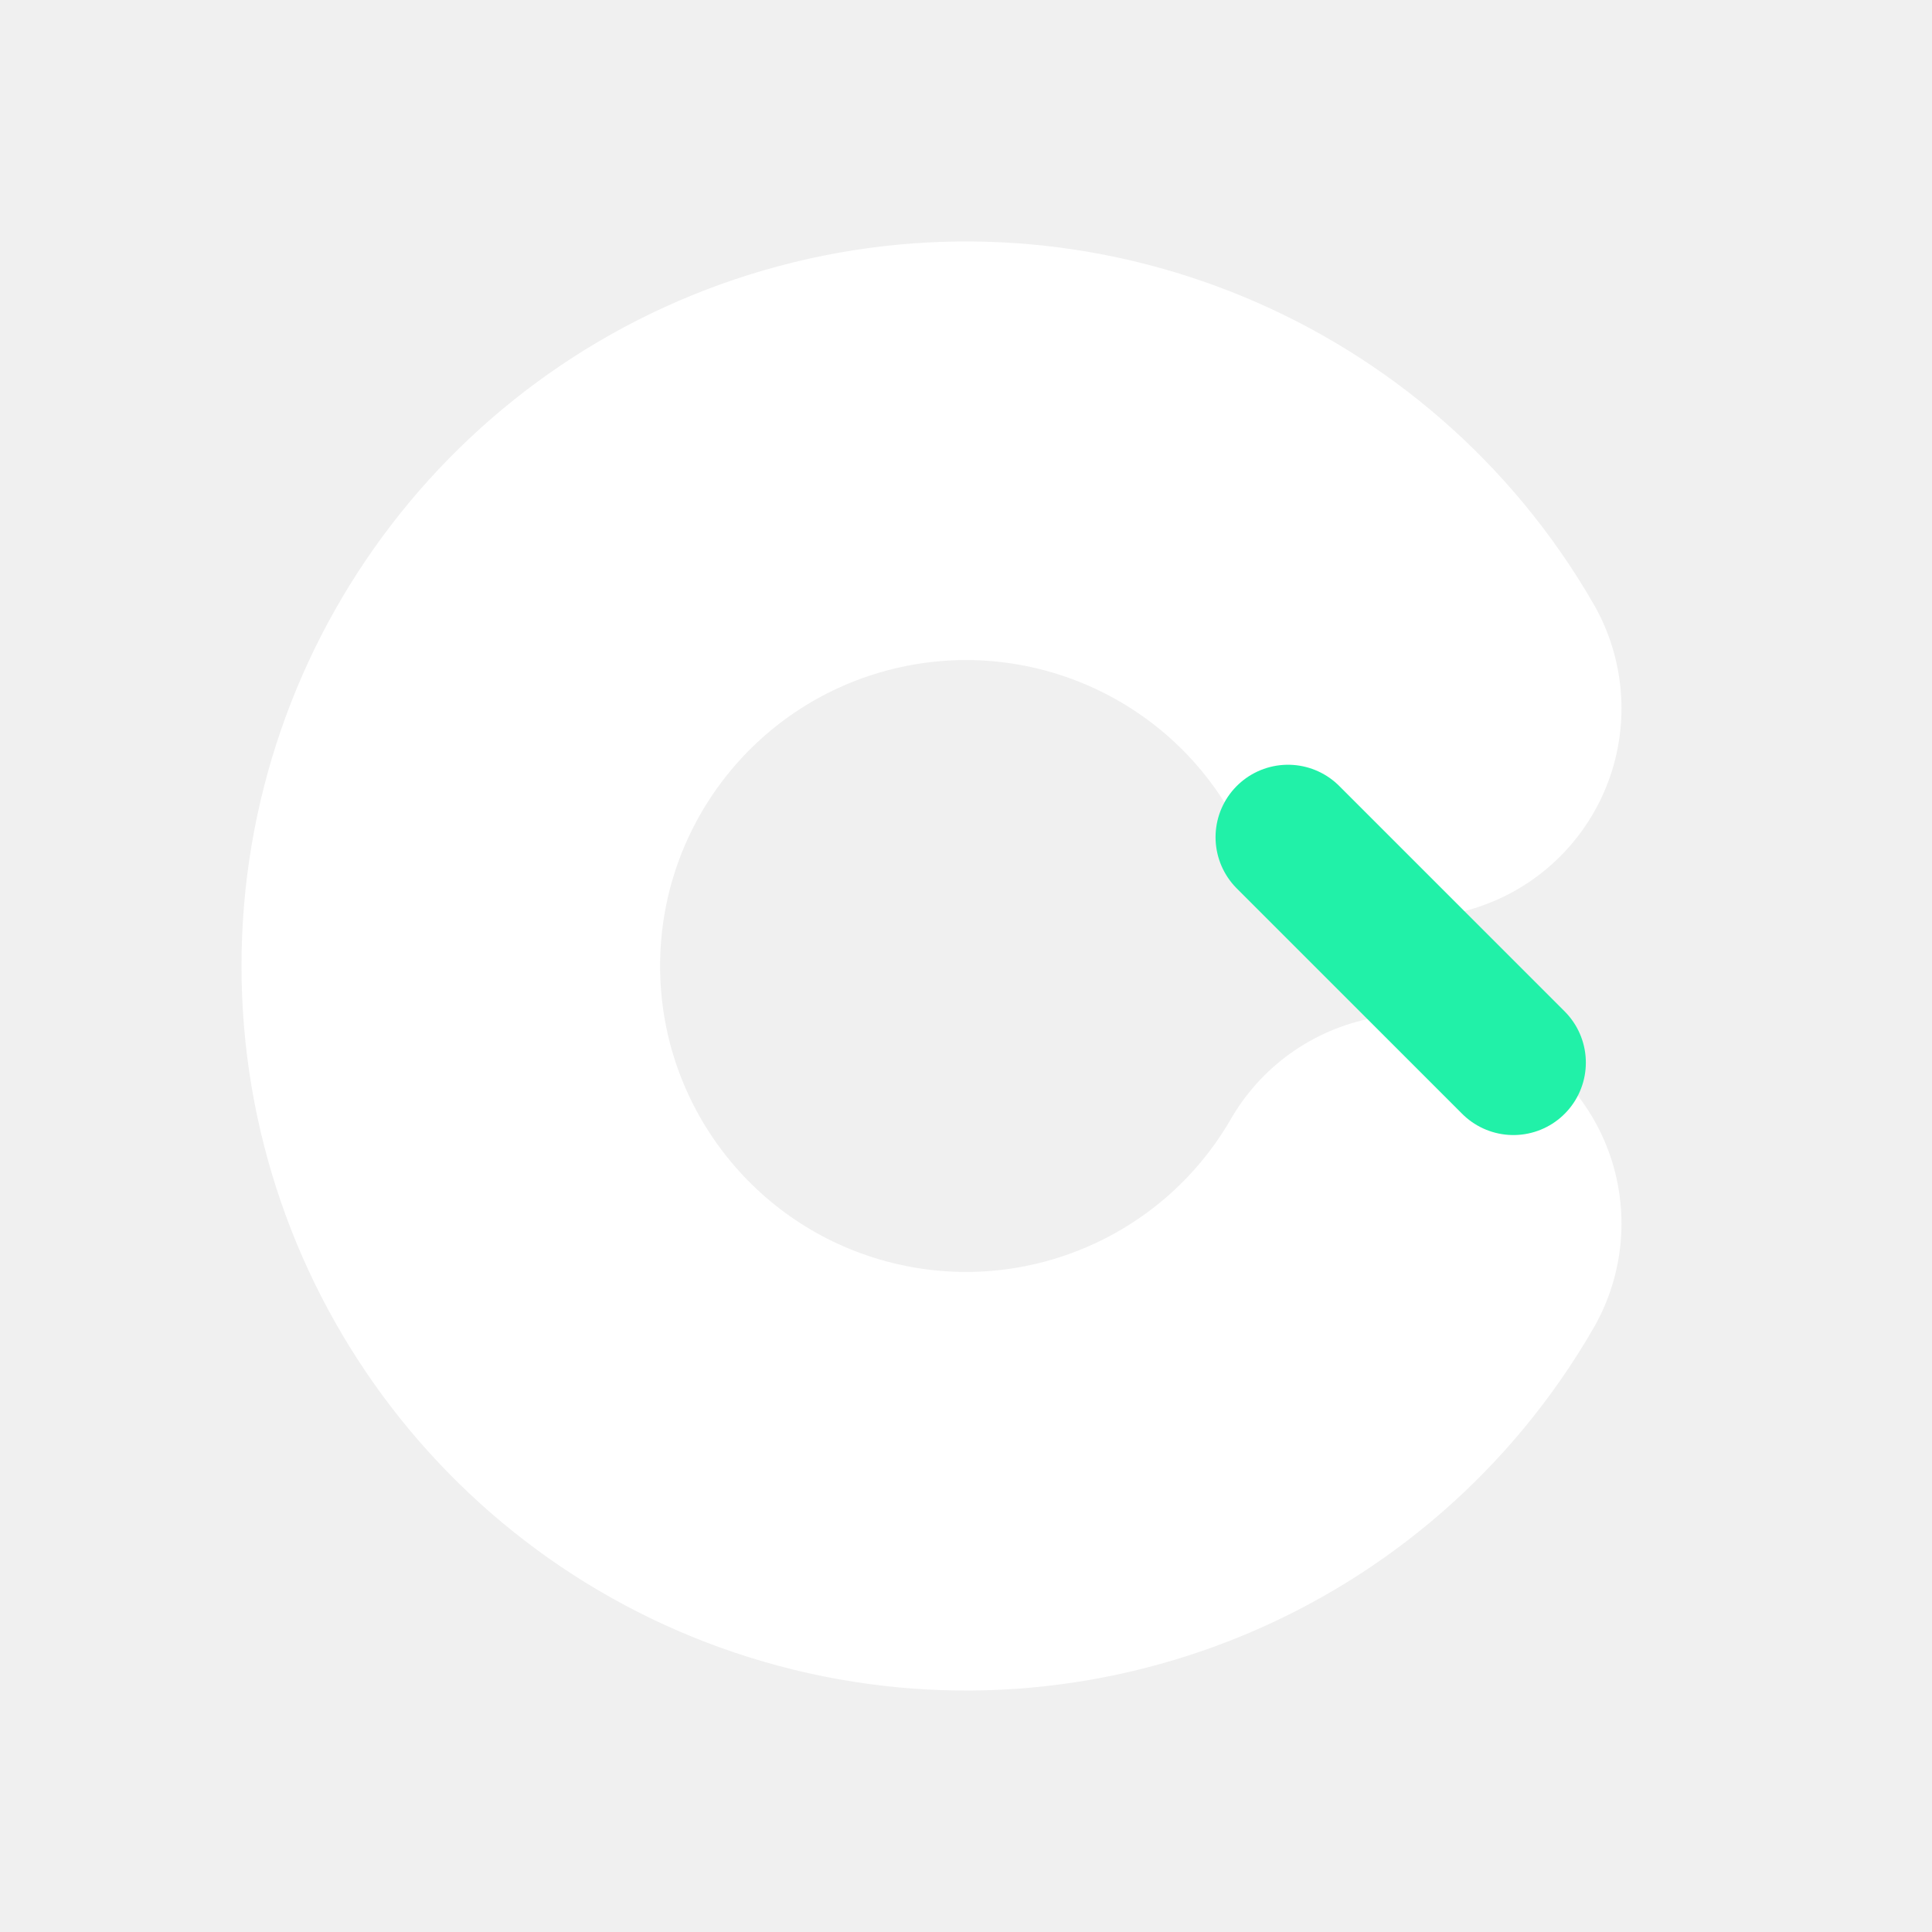
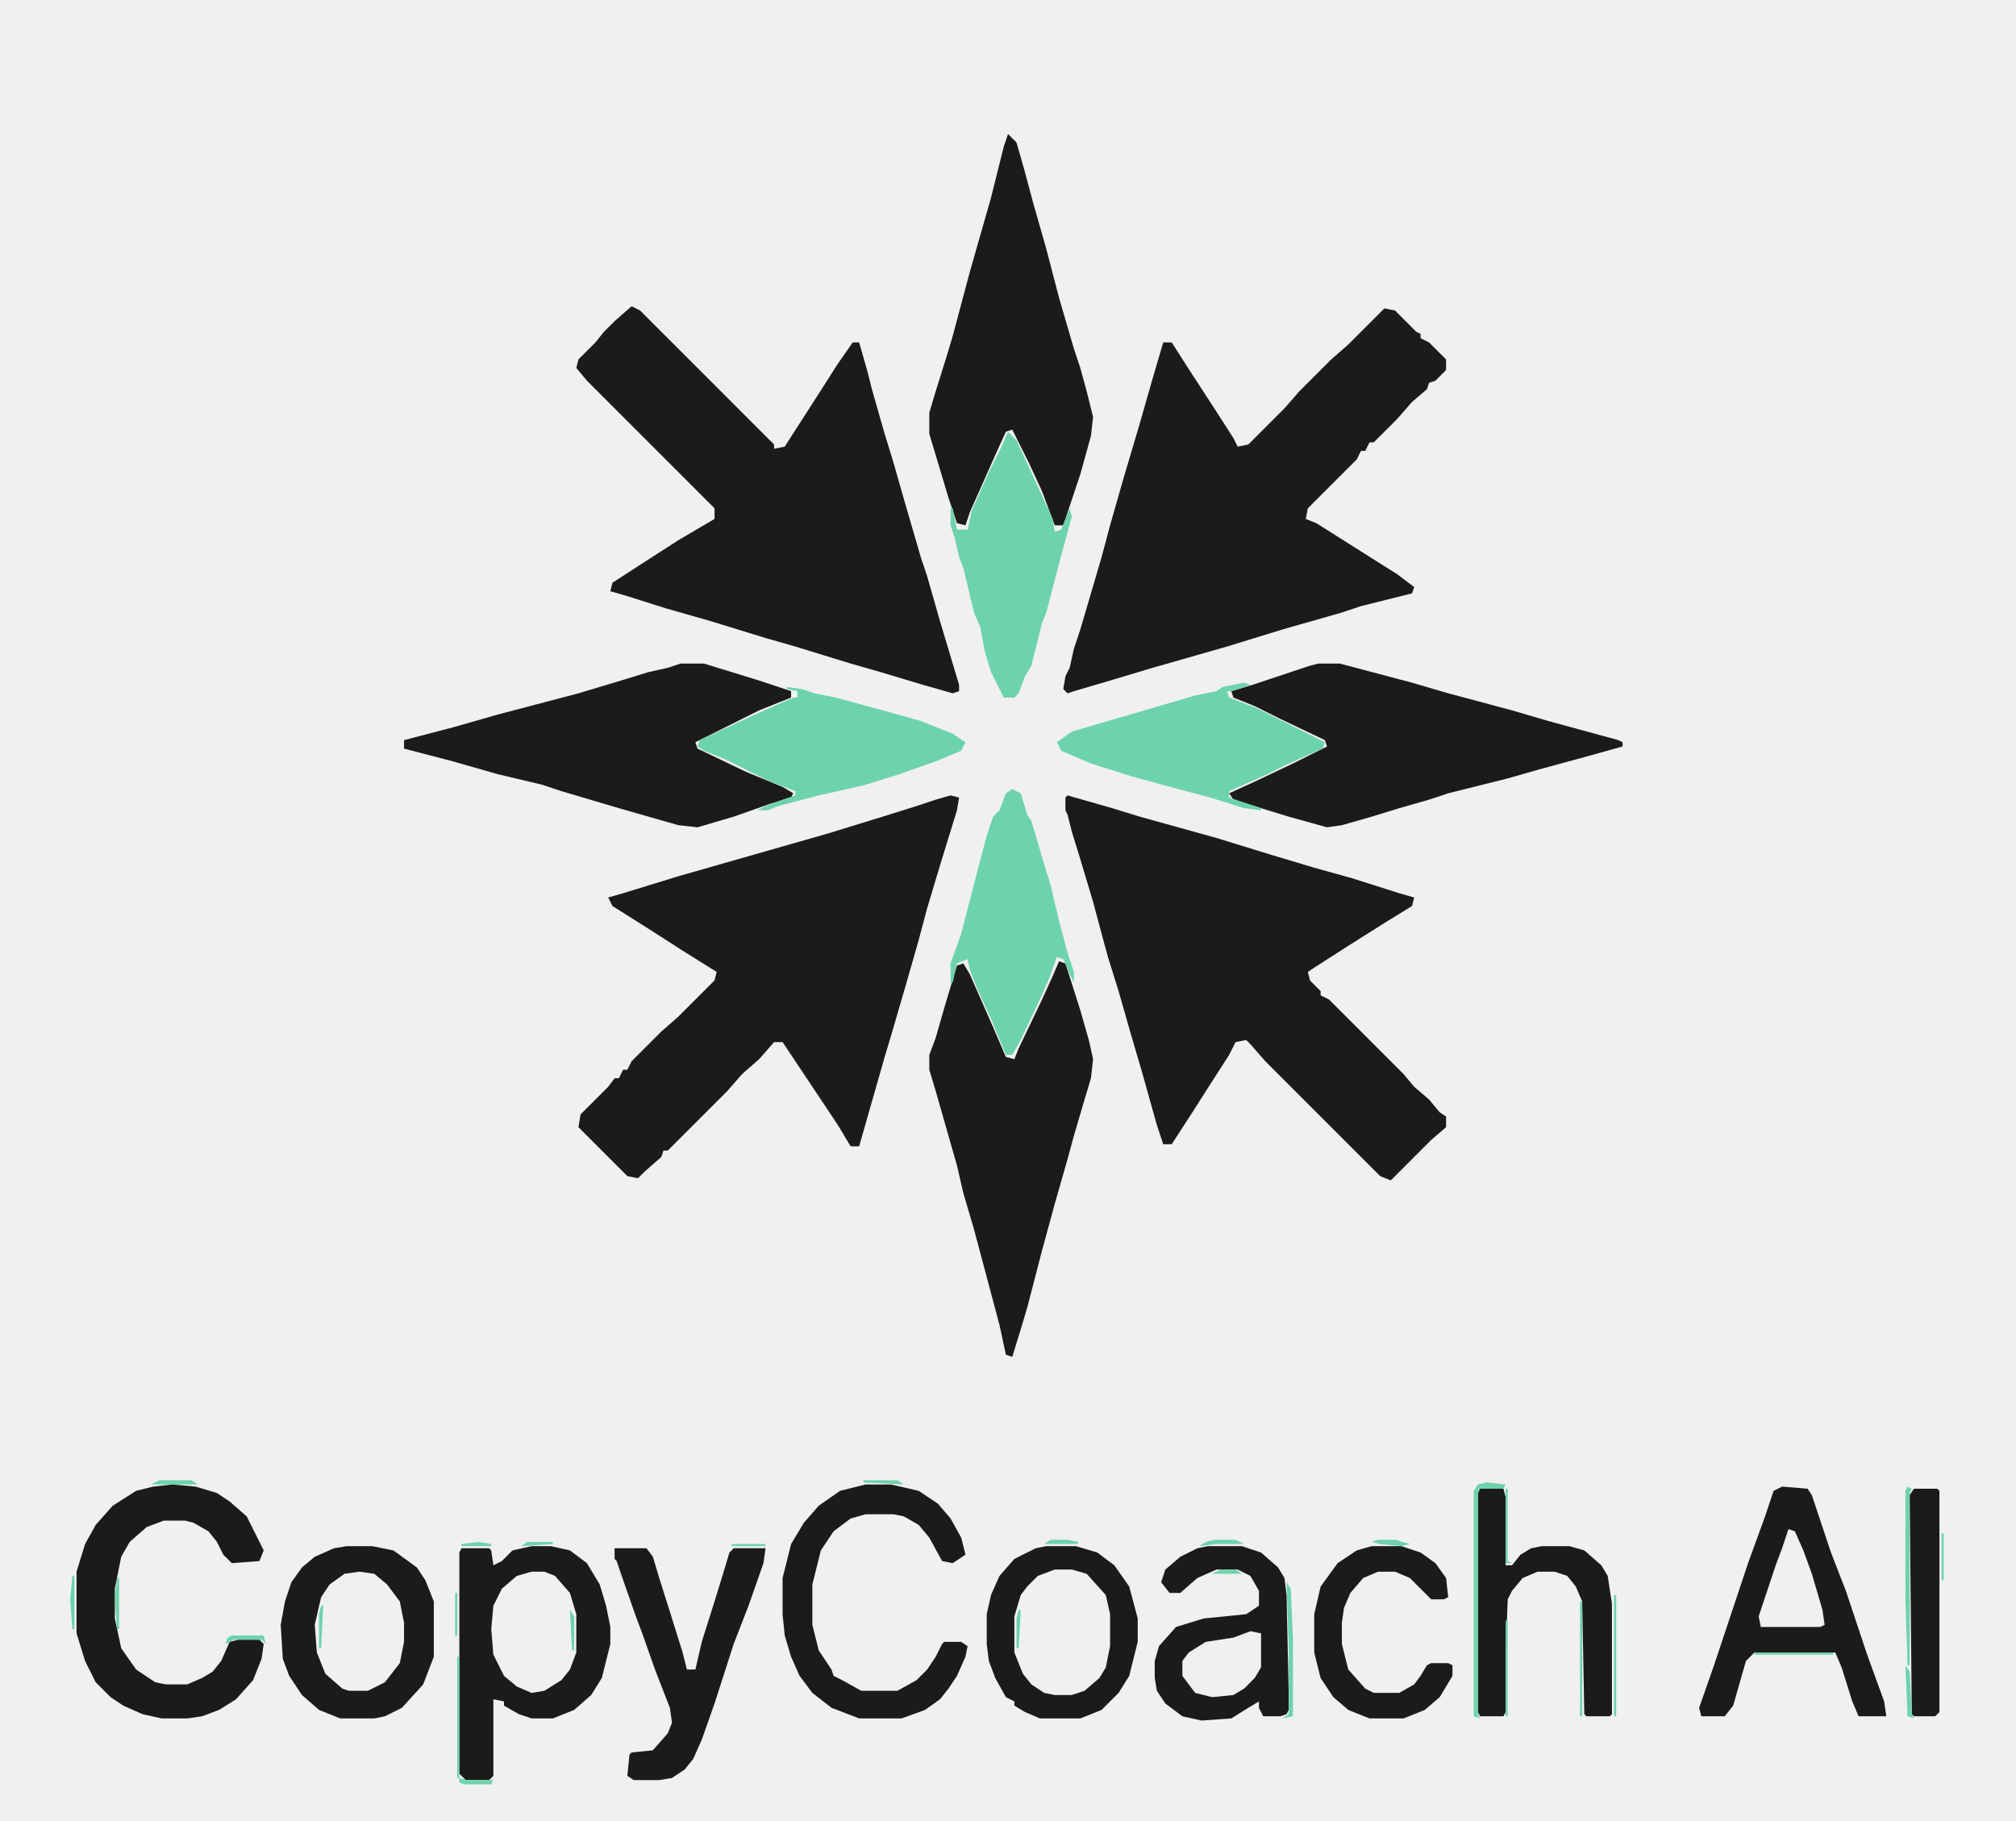
- <svg xmlns="http://www.w3.org/2000/svg" viewBox="0 0 120 120">
-   <path d="M 87.713 44 A 32 32 0 1 0 87.713 76" fill="none" stroke="white" stroke-width="26" stroke-linecap="round" />
-   <line x1="80" y1="52" x2="94" y2="66" stroke="#21F1A8" stroke-width="9" stroke-linecap="round" />
+ <svg xmlns="http://www.w3.org/2000/svg" viewBox="0 0 237 214" width="237" height="214" fill="none">
+   <g transform="scale(0.25)">
+     <g fill="#1B1C19">
+       <path d="M0,0 L4,4 L8,18 L12,33 L18,54 L24,77 L31,101 L34,110 L37,121 L40,133 L39,142 L34,160 L26,184 L22,184 L16,168 L10,155 L2,139 L-1,140 L-6,151 L-14,169 L-18,178 L-20,184 L-24,183 L-28,171 L-34,151 L-37,141 L-37,131 L-34,121 L-29,105 L-26,95 L-18,65 L-12,44 L-8,30 L-2,6 Z " transform="translate(474,63)" />
+       <path d="M0,0 L4,2 L67,65 L67,67 L72,66 L81,52 L90,38 L97,27 L104,17 L107,17 L111,31 L113,39 L119,60 L123,73 L129,94 L136,118 L139,127 L145,148 L151,168 L154,178 L154,181 L151,182 L137,178 L117,172 L103,168 L90,164 L77,160 L63,156 L37,148 L16,142 L-3,136 L-10,134 L-9,130 L8,119 L22,110 L39,100 L39,95 L-21,35 L-26,29 L-25,25 L-17,17 L-13,12 L-8,7 Z " transform="translate(297,144)" />
+       <path d="M0,0 L5,1 L15,11 L17,12 L17,14 L21,16 L29,24 L29,29 L24,34 L21,35 L20,38 L13,44 L6,52 L-5,63 L-7,63 L-9,67 L-11,67 L-13,71 L-36,94 L-37,99 L-32,101 L-13,113 L6,125 L14,131 L13,134 L-11,140 L-20,143 L-34,147 L-48,151 L-61,155 L-74,159 L-95,165 L-109,169 L-129,175 L-146,180 L-149,181 L-151,179 L-150,173 L-148,169 L-146,160 L-143,151 L-138,134 L-133,117 L-129,102 L-123,81 L-115,54 L-109,33 L-104,16 L-100,16 L-93,27 L-80,47 L-71,61 L-69,65 L-64,64 L-47,47 L-40,39 L-25,24 L-17,17 Z " transform="translate(651,145)" />
+       <path d="M0,0 L11,0 L24,4 L37,8 L52,13 L52,16 L37,22 L21,30 L7,37 L8,40 L31,51 L48,58 L53,61 L52,63 L42,66 L25,72 L8,77 L-1,76 L-15,72 L-29,68 L-56,60 L-65,57 L-86,52 L-107,46 L-130,40 L-130,36 L-107,30 L-86,24 L-48,14 L-28,8 L-15,4 L-6,2 Z " transform="translate(320,312)" />
+       <path d="M0,0 L10,0 L44,9 L61,14 L91,22 L108,27 L119,30 L141,36 L143,37 L143,39 L125,44 L103,50 L89,54 L61,61 L52,64 L38,68 L25,72 L11,76 L4,77 L-14,72 L-40,64 L-42,61 L-31,56 L-12,47 L4,39 L3,36 L-18,26 L-30,20 L-40,16 L-41,13 L-31,10 L-4,1 Z " transform="translate(620,312)" />
+       <path d="M0,0 L4,1 L3,7 L-5,33 L-11,53 L-15,68 L-21,89 L-28,113 L-31,123 L-35,137 L-39,151 L-43,165 L-47,165 L-53,155 L-61,143 L-79,116 L-83,116 L-90,124 L-98,131 L-105,139 L-133,167 L-135,167 L-136,170 L-144,177 L-147,180 L-152,179 L-175,156 L-174,150 L-161,137 L-158,133 L-156,133 L-154,129 L-152,129 L-150,125 L-136,111 L-128,104 L-111,87 L-110,83 L-126,73 L-140,64 L-159,52 L-161,48 L-154,46 L-141,42 L-128,38 L-107,32 L-93,28 L-79,24 L-58,18 L-32,10 L-16,5 L-7,2 Z " transform="translate(447,374)" />
+       <path d="M0,0 L21,6 L34,10 L70,20 L96,28 L116,34 L134,39 L156,46 L163,48 L162,52 L149,60 L130,72 L116,81 L113,83 L114,87 L119,92 L119,94 L123,96 L158,131 L163,137 L170,143 L175,149 L178,151 L178,156 L171,162 L166,167 L152,181 L147,179 L93,125 L86,117 L84,115 L79,116 L76,122 L67,136 L60,147 L49,164 L45,164 L42,155 L35,130 L30,113 L24,92 L19,76 L16,65 L12,50 L6,30 L2,17 L0,9 L-1,7 L-1,1 Z " transform="translate(502,374)" />
+       <path d="M0,0 L3,1 L10,23 L14,37 L16,46 L15,55 L12,65 L7,82 L4,93 L-2,114 L-8,136 L-15,163 L-18,173 L-22,186 L-25,185 L-28,171 L-32,156 L-36,141 L-40,126 L-45,109 L-48,96 L-54,75 L-58,61 L-61,51 L-61,44 L-58,36 L-54,22 L-48,2 L-45,1 L-42,6 L-31,31 L-25,45 L-21,46 L-19,41 L-8,18 L-3,7 Z " transform="translate(498,452)" />
+       <path d="M0,0 L12,0 L25,3 L34,9 L40,16 L45,25 L47,33 L41,37 L36,36 L30,25 L25,19 L18,15 L13,14 L0,14 L-7,16 L-15,22 L-21,31 L-25,47 L-25,66 L-22,78 L-16,87 L-15,90 L-11,92 L-2,97 L15,97 L24,92 L29,87 L33,81 L36,75 L37,74 L45,74 L48,76 L47,81 L43,90 L39,96 L35,101 L28,106 L17,110 L-3,110 L-16,105 L-25,98 L-31,90 L-35,81 L-38,71 L-39,61 L-39,44 L-35,28 L-29,18 L-22,10 L-12,3 Z " transform="translate(407,698)" />
+       <path d="M0,0 L11,1 L21,4 L27,8 L35,15 L43,31 L41,36 L28,37 L24,33 L21,27 L17,22 L10,18 L6,17 L-4,17 L-12,20 L-20,27 L-24,34 L-27,49 L-27,63 L-24,77 L-17,87 L-8,93 L-3,94 L7,94 L14,91 L19,88 L23,83 L27,74 L31,73 L41,73 L43,75 L42,82 L38,92 L30,101 L22,106 L14,109 L7,110 L-5,110 L-14,108 L-23,104 L-29,100 L-36,93 L-41,83 L-45,70 L-45,41 L-41,28 L-36,19 L-28,10 L-17,3 L-9,1 Z " transform="translate(81,698)" />
+       <path d="M0,0 L11,0 L12,4 L12,36 L15,36 L19,31 L24,28 L29,27 L42,27 L49,29 L57,36 L60,41 L62,54 L62,106 L61,107 L50,107 L49,106 L48,53 L45,46 L41,41 L35,39 L27,39 L20,42 L15,48 L13,52 L12,77 L12,105 L11,107 L0,107 L-1,105 L-1,2 Z " transform="translate(696,700)" />
+       <path d="M0,0 L12,1 L14,4 L17,13 L23,31 L30,49 L40,79 L48,101 L49,108 L36,108 L33,101 L28,85 L25,78 L-13,78 L-17,82 L-23,103 L-27,108 L-38,108 L-39,104 L-32,84 L-20,48 L-16,36 L-8,14 L-4,2 Z M3,20 L0,29 L-3,37 L-11,61 L-10,66 L18,66 L20,65 L19,58 L14,41 L10,30 L6,21 Z " transform="translate(838,699)" />
+       <path d="M0,0 L11,0 L12,1 L12,105 L10,107 L0,107 L-1,106 L-2,3 Z " transform="translate(900,700)" />
+       <path d="M0,0 L12,0 L22,2 L33,10 L37,16 L41,26 L41,52 L36,65 L26,76 L18,80 L13,81 L-3,81 L-13,77 L-21,70 L-27,61 L-30,53 L-31,37 L-29,26 L-26,17 L-21,10 L-15,5 L-6,1 Z M6,12 L-1,13 L-8,18 L-12,24 L-15,37 L-14,50 L-10,60 L-2,67 L1,68 L10,68 L18,64 L25,55 L27,45 L27,36 L25,26 L19,18 L13,13 Z " transform="translate(163,727)" />
+       <path d="M0,0 L9,0 L18,2 L26,8 L32,18 L35,28 L37,38 L37,46 L33,62 L28,70 L20,77 L10,81 L0,81 L-6,79 L-13,75 L-13,73 L-18,72 L-18,108 L-20,110 L-31,110 L-34,107 L-34,3 L-33,1 L-20,1 L-19,2 L-18,9 L-14,7 L-9,2 Z M0,12 L-7,14 L-14,20 L-18,28 L-19,39 L-18,51 L-13,61 L-7,66 L0,69 L6,68 L14,63 L18,58 L21,50 L21,32 L18,22 L11,14 L6,12 Z " transform="translate(250,727)" />
+       <path d="M0,0 L14,0 L24,3 L32,9 L39,19 L43,34 L43,45 L39,61 L34,69 L29,74 L26,77 L16,81 L-3,81 L-10,78 L-15,75 L-15,73 L-19,71 L-24,62 L-27,54 L-28,46 L-28,32 L-26,23 L-22,14 L-15,6 L-5,1 Z M4,11 L-4,14 L-9,19 L-12,23 L-15,33 L-15,50 L-11,60 L-7,65 L-1,69 L4,70 L12,70 L18,68 L25,62 L28,57 L30,47 L30,32 L28,23 L19,13 L12,11 Z " transform="translate(492,727)" />
+       <path d="M0,0 L16,0 L25,3 L33,10 L36,15 L37,23 L38,70 L38,77 L37,79 L34,80 L26,80 L24,76 L24,73 L19,76 L11,81 L-3,82 L-12,80 L-20,74 L-24,68 L-25,62 L-25,54 L-23,47 L-15,38 L-2,34 L18,32 L24,28 L24,21 L20,14 L14,11 L4,11 L-5,15 L-13,22 L-18,22 L-22,17 L-20,11 L-13,5 L-5,1 Z M20,40 L12,43 L-1,45 L-9,50 L-12,54 L-12,61 L-6,69 L2,71 L12,70 L17,67 L22,62 L25,57 L25,41 Z " transform="translate(568,727)" />
+       <path d="M0,0 L14,0 L23,3 L30,8 L35,15 L36,24 L34,25 L28,25 L23,20 L18,15 L11,12 L3,12 L-4,15 L-10,22 L-13,29 L-14,36 L-14,46 L-11,58 L-3,67 L1,69 L13,69 L20,65 L23,61 L26,56 L28,55 L36,55 L38,56 L38,61 L32,71 L25,77 L15,81 L-1,81 L-11,77 L-18,71 L-24,62 L-27,50 L-27,32 L-24,19 L-16,8 L-7,2 Z " transform="translate(645,727)" />
+       <path d="M0,0 L15,0 L18,4 L21,14 L27,33 L32,49 L34,57 L38,57 L41,44 L47,25 L51,12 L54,2 L56,0 L71,0 L70,7 L63,27 L56,45 L47,73 L41,90 L37,99 L33,104 L27,108 L21,109 L9,109 L6,107 L7,97 L8,96 L18,95 L25,87 L27,82 L26,75 L19,57 L13,40 L10,32 L3,12 L1,6 L0,5 Z " transform="translate(289,728)" />
+     </g>
+     <g fill="#6DD3AD">
+       <path d="M0,0 L4,4 L10,17 L21,41 L22,47 L25,46 L29,36 L30,40 L24,62 L18,85 L16,90 L14,98 L11,110 L8,115 L5,123 L3,125 L-2,125 L-8,113 L-11,103 L-13,92 L-16,85 L-21,64 L-23,59 L-25,50 L-27,44 L-27,36 L-26,36 L-24,46 L-19,46 L-17,37 L-13,28 L-9,19 L-3,7 Z " transform="translate(474,203)" />
+       <path d="M0,0 L3,1 L-6,4 L-8,4 L-7,7 L6,12 L22,20 L32,25 L38,28 L37,31 L30,34 L19,39 L11,43 L-7,51 L-7,54 L8,59 L8,60 L0,59 L-16,54 L-31,50 L-53,44 L-72,38 L-86,32 L-88,28 L-81,23 L-57,16 L-40,11 L-23,6 L-13,4 L-10,2 Z " transform="translate(585,321)" />
+       <path d="M0,0 L7,1 L13,3 L23,5 L45,11 L63,16 L78,22 L84,26 L82,30 L70,35 L53,41 L37,46 L24,49 L15,51 L-4,56 L-9,58 L-14,58 L-10,56 L-2,53 L4,51 L4,49 L-9,44 L-21,38 L-29,34 L-39,30 L-42,28 L-41,25 L-28,19 L-15,13 L3,5 L5,5 L5,2 L0,1 Z " transform="translate(370,323)" />
+       <path d="M0,0 L4,2 L7,12 L9,15 L14,32 L18,45 L22,62 L26,77 L29,86 L29,91 L27,87 L24,80 L21,79 L17,90 L12,101 L4,118 L0,125 L-3,125 L-10,108 L-16,95 L-20,85 L-21,80 L-26,82 L-28,91 L-29,91 L-29,82 L-24,68 L-16,37 L-12,22 L-9,13 L-6,10 L-3,2 Z " transform="translate(476,371)" />
+       <path d="M0,0 L15,0 L18,2 L-4,2 Z " transform="translate(75,696)" />
+       <path d="M0,0 L16,0 L19,2 L0,1 Z " transform="translate(406,696)" />
+       <path d="M0,0 L9,1 L8,3 L-3,3 L-4,5 L-4,109 L-3,111 L-6,110 L-6,4 L-4,1 Z " transform="translate(699,697)" />
+       <path d="M0,0 L2,1 L1,3 L1,84 L0,84 L-1,53 L-1,2 Z " transform="translate(897,699)" />
+       <path d="M0,0 L1,0 L1,34 L3,35 L0,35 Z " transform="translate(708,700)" />
+       <path d="M0,0 L1,0 L1,22 L0,22 Z " transform="translate(913,721)" />
+       <path d="M0,0 L8,0 L13,1 L13,2 L-3,2 Z " transform="translate(494,724)" />
+       <path d="M0,0 L10,0 L14,2 L1,2 L-7,3 L-4,1 Z " transform="translate(571,724)" />
+       <path d="M0,0 L8,0 L15,2 L11,3 L1,2 L-3,1 Z " transform="translate(648,724)" />
+       <path d="M0,0 L12,0 L12,1 L-3,2 Z " transform="translate(248,725)" />
+       <path d="M0,0 L6,1 L6,2 L-8,2 L-8,1 Z " transform="translate(225,725)" />
+       <path d="M0,0 L16,0 L16,1 L0,1 Z " transform="translate(344,726)" />
+       <path d="M0,0 L7,0 L10,2 L-4,2 Z " transform="translate(574,738)" />
+       <path d="M0,0 L1,0 L1,25 L0,25 L-1,11 Z " transform="translate(34,741)" />
+       <path d="M0,0 L1,0 L1,24 L0,24 L-1,9 Z " transform="translate(55,742)" />
+       <path d="M0,0 L2,3 L3,27 L3,63 L-2,64 L1,62 L1,31 Z " transform="translate(605,744)" />
+       <path d="M0,0 L1,0 L1,20 L0,20 Z " transform="translate(214,749)" />
+       <path d="M0,0 L1,0 L1,57 L0,57 Z " transform="translate(759,750)" />
+       <path d="M0,0 L1,0 L1,54 L0,54 Z " transform="translate(743,753)" />
+       <path d="M0,0 L1,0 L0,20 L-1,20 L-1,4 Z " transform="translate(151,755)" />
+       <path d="M0,0 L2,3 L2,19 L1,19 Z " transform="translate(268,757)" />
+       <path d="M0,0 L1,0 L0,18 L-1,18 L-1,4 Z " transform="translate(479,757)" />
+       <path d="M0,0 L1,0 L1,45 L0,45 Z " transform="translate(708,762)" />
+       <path d="M0,0 L15,0 L16,4 L14,2 L1,2 L-3,4 L-2,1 Z " transform="translate(109,769)" />
+       <path d="M0,0 L37,0 L37,1 L0,1 Z " transform="translate(825,777)" />
+       <path d="M0,0 L1,0 L1,57 L0,57 Z " transform="translate(215,779)" />
+       <path d="M0,0 L2,3 L3,23 L4,25 L1,24 Z " transform="translate(896,783)" />
+       <path d="M0,0 L3,1 L16,1 L15,3 L2,3 L0,2 Z " transform="translate(216,836)" />
+     </g>
+   </g>
</svg>
